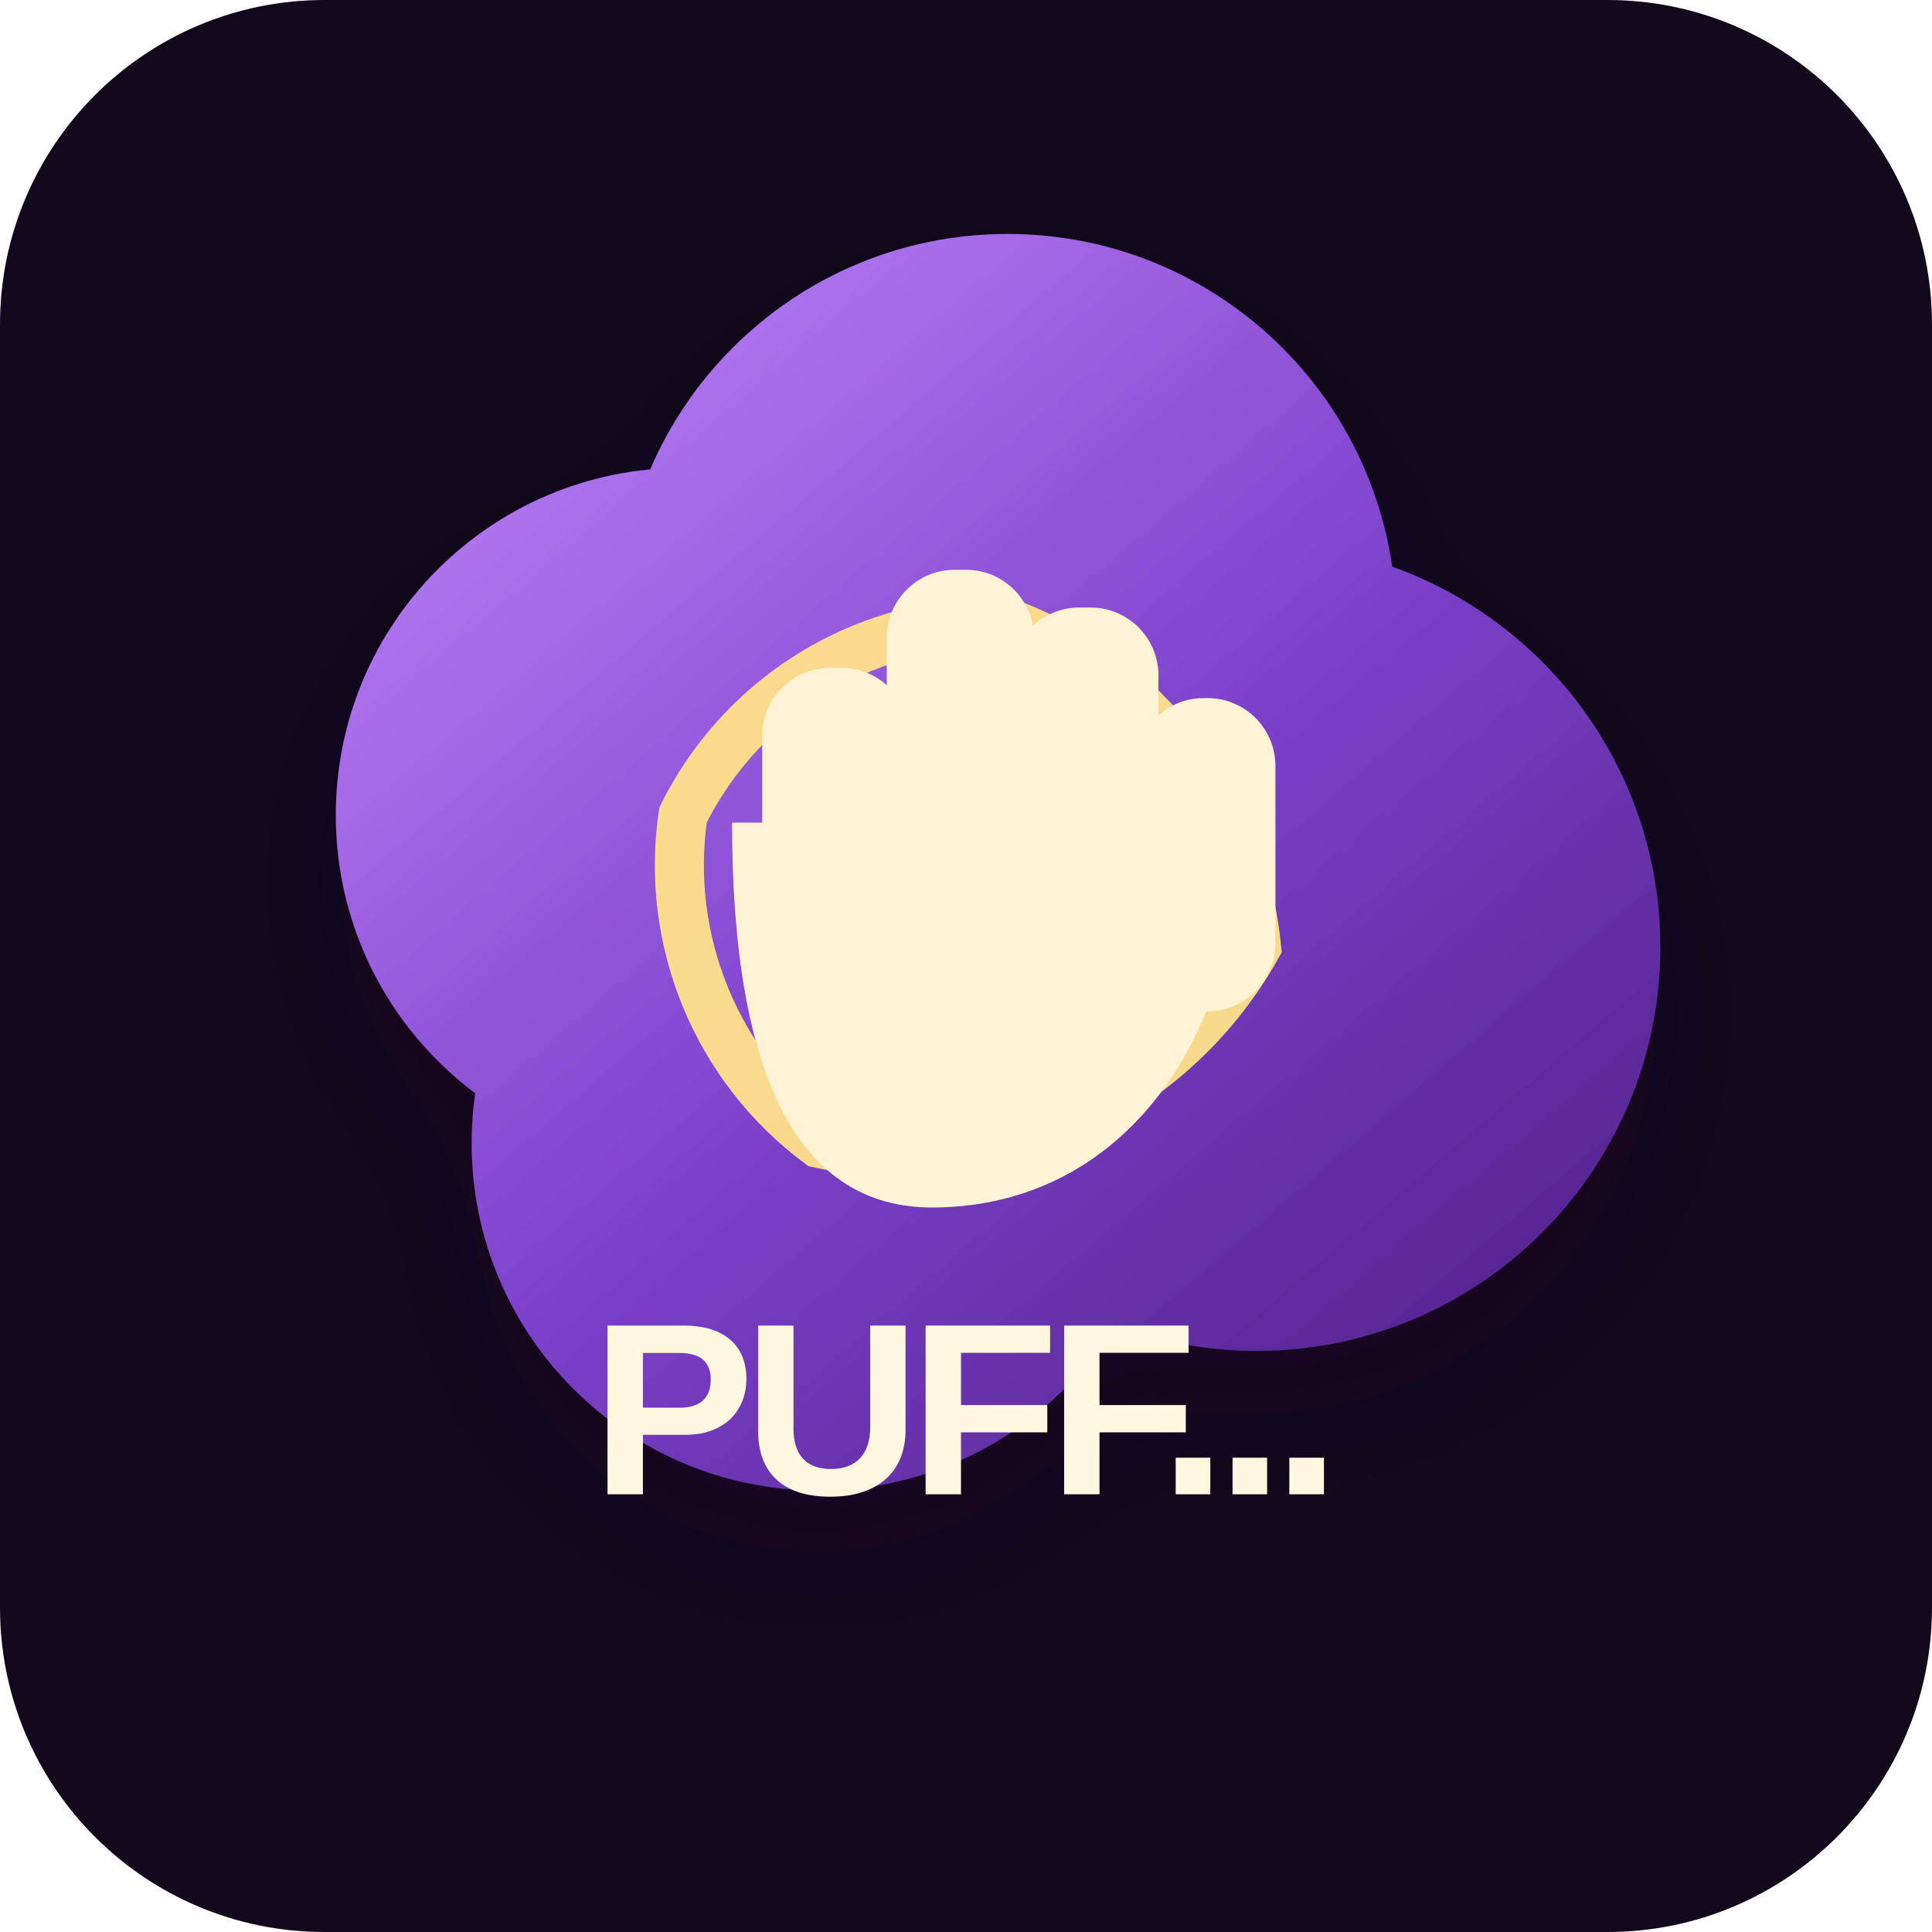
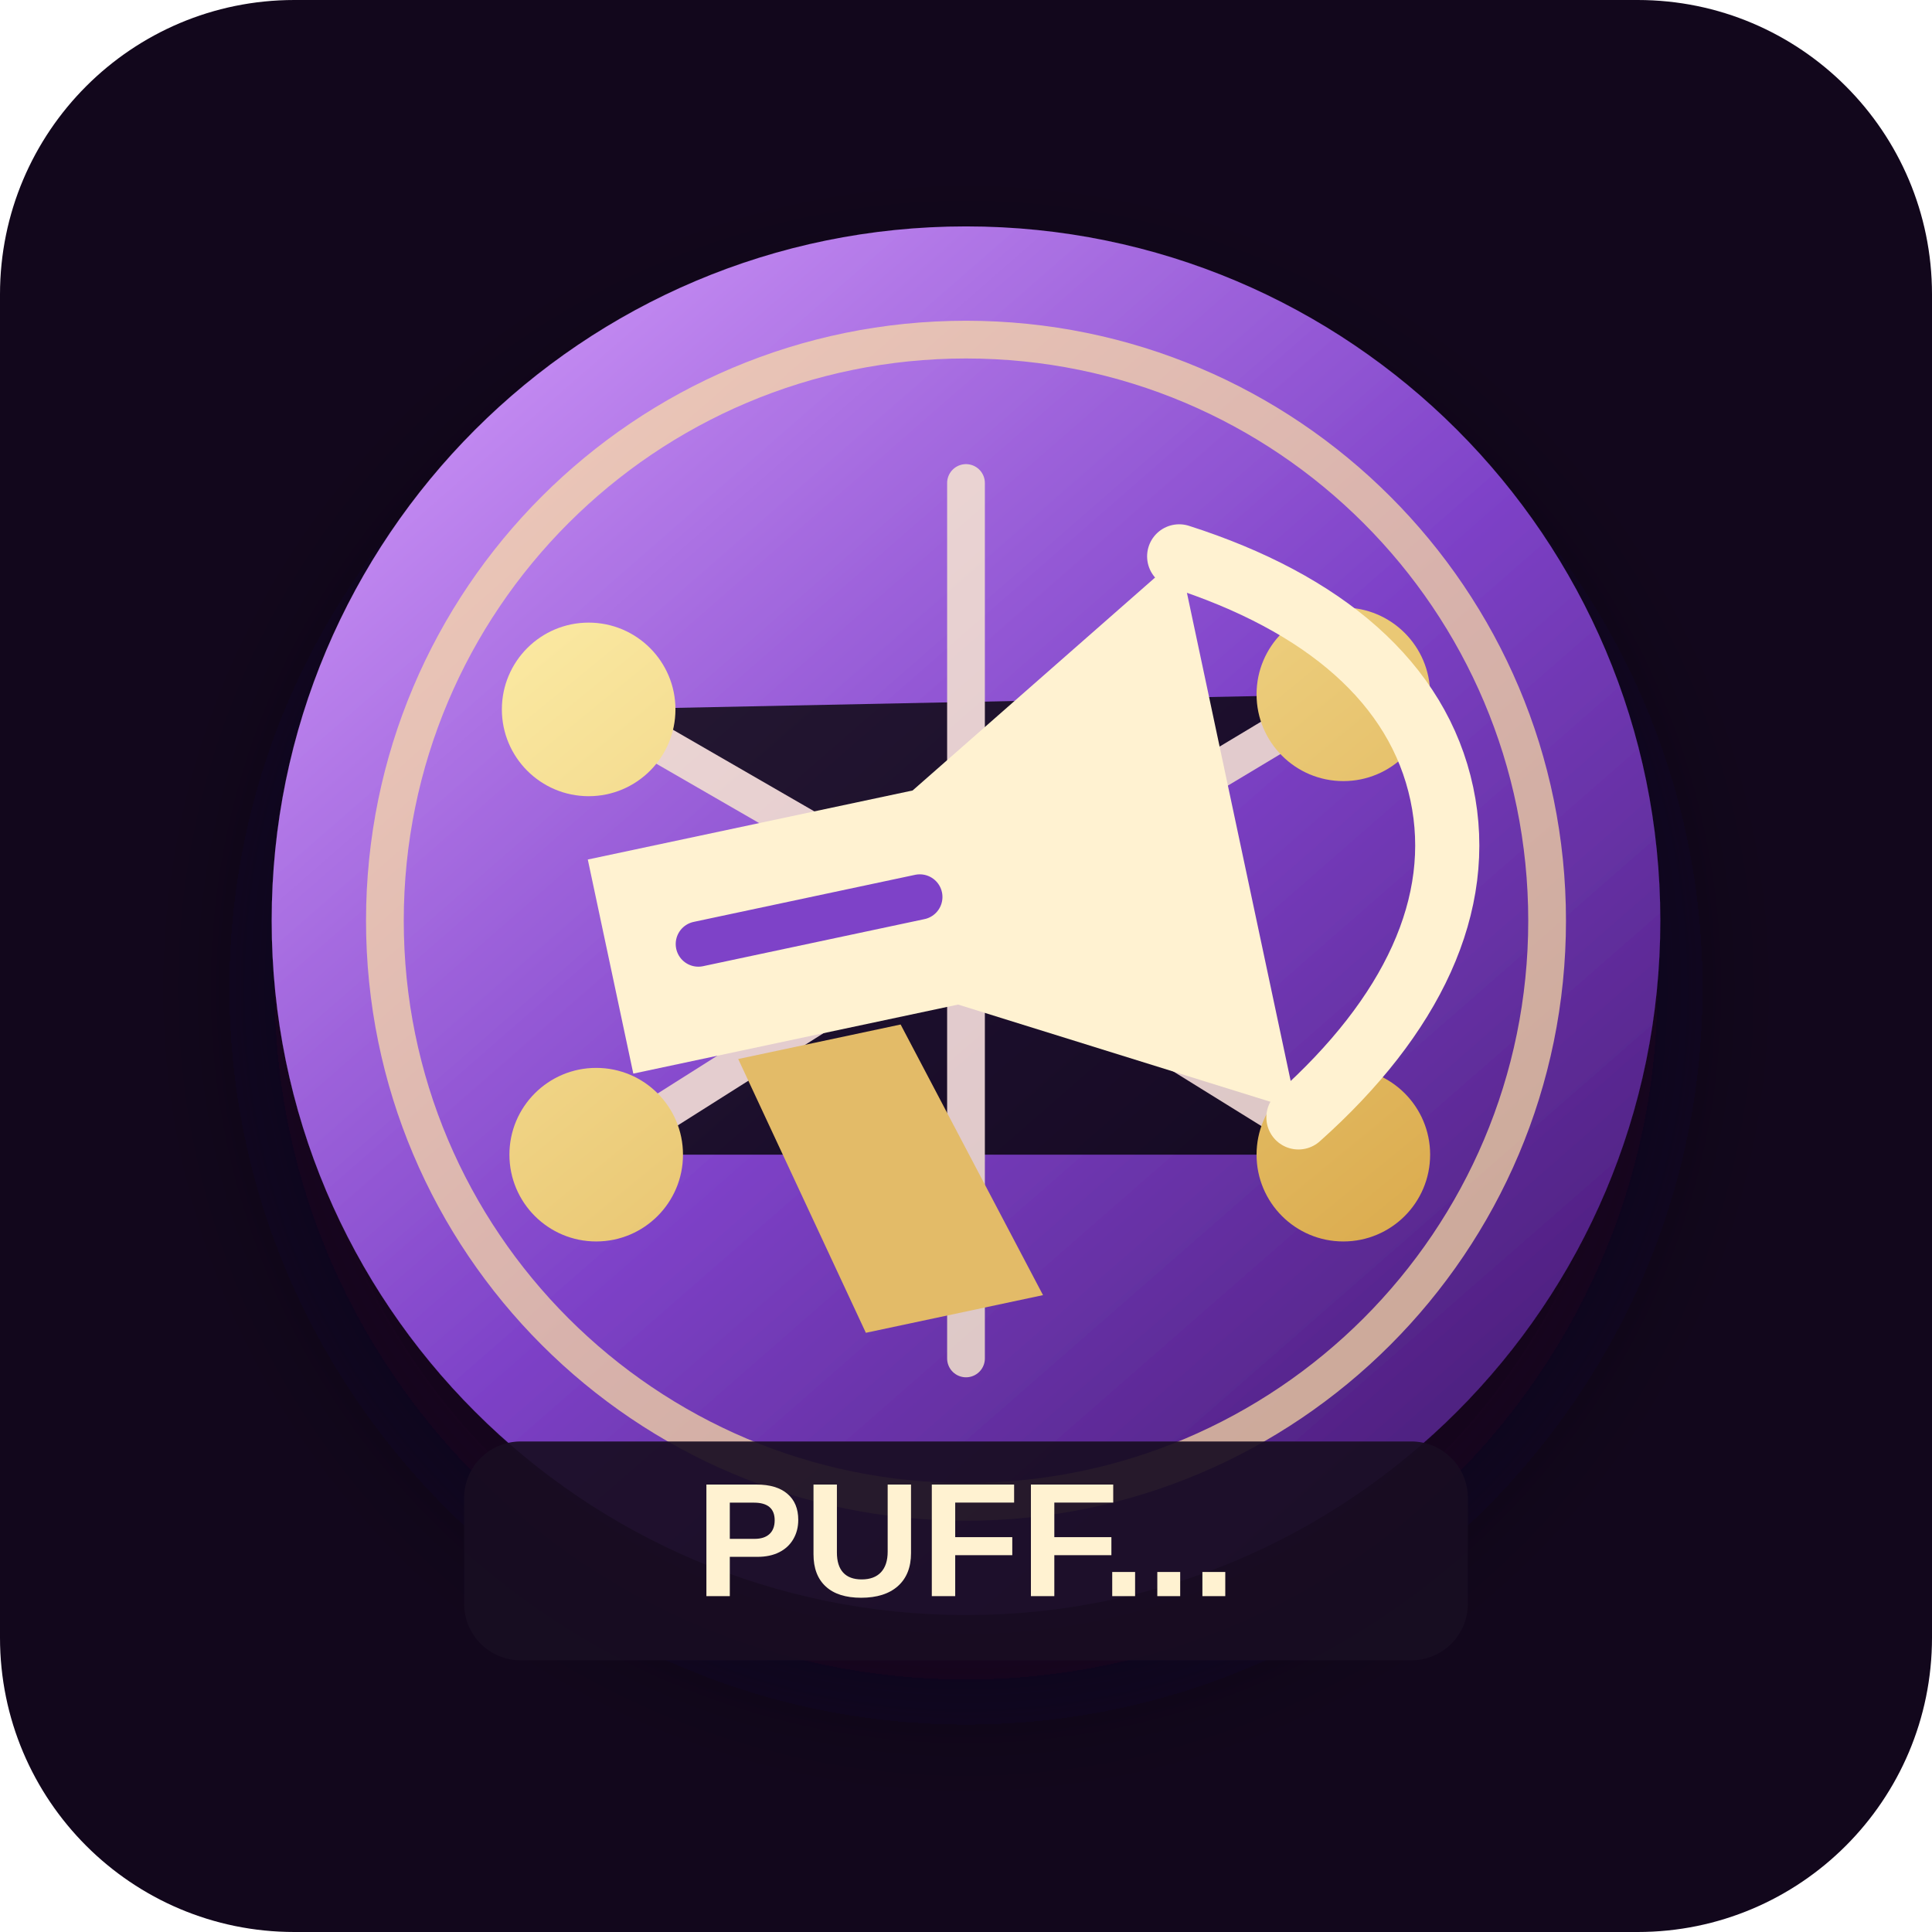
- <svg xmlns="http://www.w3.org/2000/svg" viewBox="0 0 512 512" role="img" aria-labelledby="title desc">
+ <svg xmlns="http://www.w3.org/2000/svg" viewBox="0 0 512 512" role="img" aria-labelledby="puffTitle puffDesc">
  <defs>
-     <linearGradient id="puffBg" x1="90" y1="62" x2="424" y2="452" gradientUnits="userSpaceOnUse">
-       <stop stop-color="#c58cff" />
-       <stop offset="0.5" stop-color="#7b40c9" />
-       <stop offset="1" stop-color="#40166f" />
+     <linearGradient id="puffBg" x1="82" y1="58" x2="426" y2="452" gradientUnits="userSpaceOnUse">
+       <stop stop-color="#d9a1ff" />
+       <stop offset="0.5" stop-color="#7e42c8" />
+       <stop offset="1" stop-color="#38105f" />
    </linearGradient>
-     <filter id="drop" x="-20%" y="-20%" width="140%" height="140%">
-       <feDropShadow dx="0" dy="18" stdDeviation="18" flood-color="#150026" flood-opacity="0.45" />
+     <linearGradient id="puffGold" x1="144" y1="114" x2="370" y2="390" gradientUnits="userSpaceOnUse">
+       <stop stop-color="#fff1ad" />
+       <stop offset="1" stop-color="#d6a241" />
+     </linearGradient>
+     <filter id="puffShadow" x="-20%" y="-20%" width="140%" height="140%">
+       <feDropShadow dx="0" dy="18" stdDeviation="18" flood-color="#130022" flood-opacity="0.44" />
    </filter>
  </defs>
-   <rect width="512" height="512" rx="86" fill="#13091d" />
-   <g filter="url(#drop)">
-     <circle cx="181" cy="216" r="92" fill="url(#puffBg)" />
-     <circle cx="267" cy="165" r="103" fill="url(#puffBg)" />
-     <circle cx="333" cy="251" r="107" fill="url(#puffBg)" />
-     <circle cx="217" cy="303" r="92" fill="url(#puffBg)" />
+   <rect width="512" height="512" rx="78" fill="#12071c" />
+   <circle cx="256" cy="244" r="184" fill="url(#puffBg)" filter="url(#puffShadow)" />
+   <circle cx="256" cy="244" r="154" fill="none" stroke="#ffe3a1" stroke-width="10" opacity="0.7" />
+   <g stroke="#fff2cf" stroke-width="10" stroke-linecap="round" opacity="0.78">
+     <path d="M159 188 256 244 356 184" />
+     <path d="M158 306 256 244 356 306" />
+     <path d="M256 128v232" />
  </g>
-   <path d="M181 216a92 92 0 0 1 86-51 103 103 0 0 1 66 86 107 107 0 0 1-116 52 92 92 0 0 1-36-87Z" fill="none" stroke="#ffe28a" stroke-width="13" opacity="0.95" />
-   <g transform="translate(260 217)">
-     <rect x="-58" y="-40" width="39" height="91" rx="18" fill="#fff3d5" />
-     <rect x="-25" y="-66" width="39" height="117" rx="18" fill="#fff3d5" />
-     <rect x="8" y="-56" width="39" height="107" rx="18" fill="#fff3d5" />
-     <rect x="41" y="-32" width="37" height="83" rx="18" fill="#fff3d5" />
-     <path d="M-66 1h136c-3 66-38 102-83 102-35 0-53-34-53-102Z" fill="#fff3d5" />
+   <g fill="url(#puffGold)">
+     <circle cx="156" cy="188" r="23" />
+     <circle cx="356" cy="184" r="23" />
+     <circle cx="158" cy="306" r="23" />
+     <circle cx="356" cy="306" r="23" />
  </g>
-   <text x="256" y="396" text-anchor="middle" fill="#fff7df" font-family="Arial Black, Arial, sans-serif" font-size="65" font-weight="900" letter-spacing="-3">PUFF...</text>
+   <g transform="translate(252 238) rotate(-12)">
+     <path d="M-92-30h88l82-46v150L-4 28h-88V-30Z" fill="#fff2d1" />
+     <path d="M78-76c35 20 55 46 55 76s-20 56-55 76" fill="none" stroke="#fff2d1" stroke-width="17" stroke-linecap="round" />
+     <path d="M-64 30h44l22 78h-48L-64 30Z" fill="#e3bb68" />
+     <path d="M-68-2h60" stroke="#7e42c8" stroke-width="12" stroke-linecap="round" />
+   </g>
+   <rect x="123" y="382" width="266" height="58" rx="15" fill="#180d22" opacity="0.92" />
+   <text x="256" y="423" text-anchor="middle" fill="#fff2d1" font-family="Arial Black, Arial, sans-serif" font-size="43" font-weight="900">PUFF...</text>
</svg>
